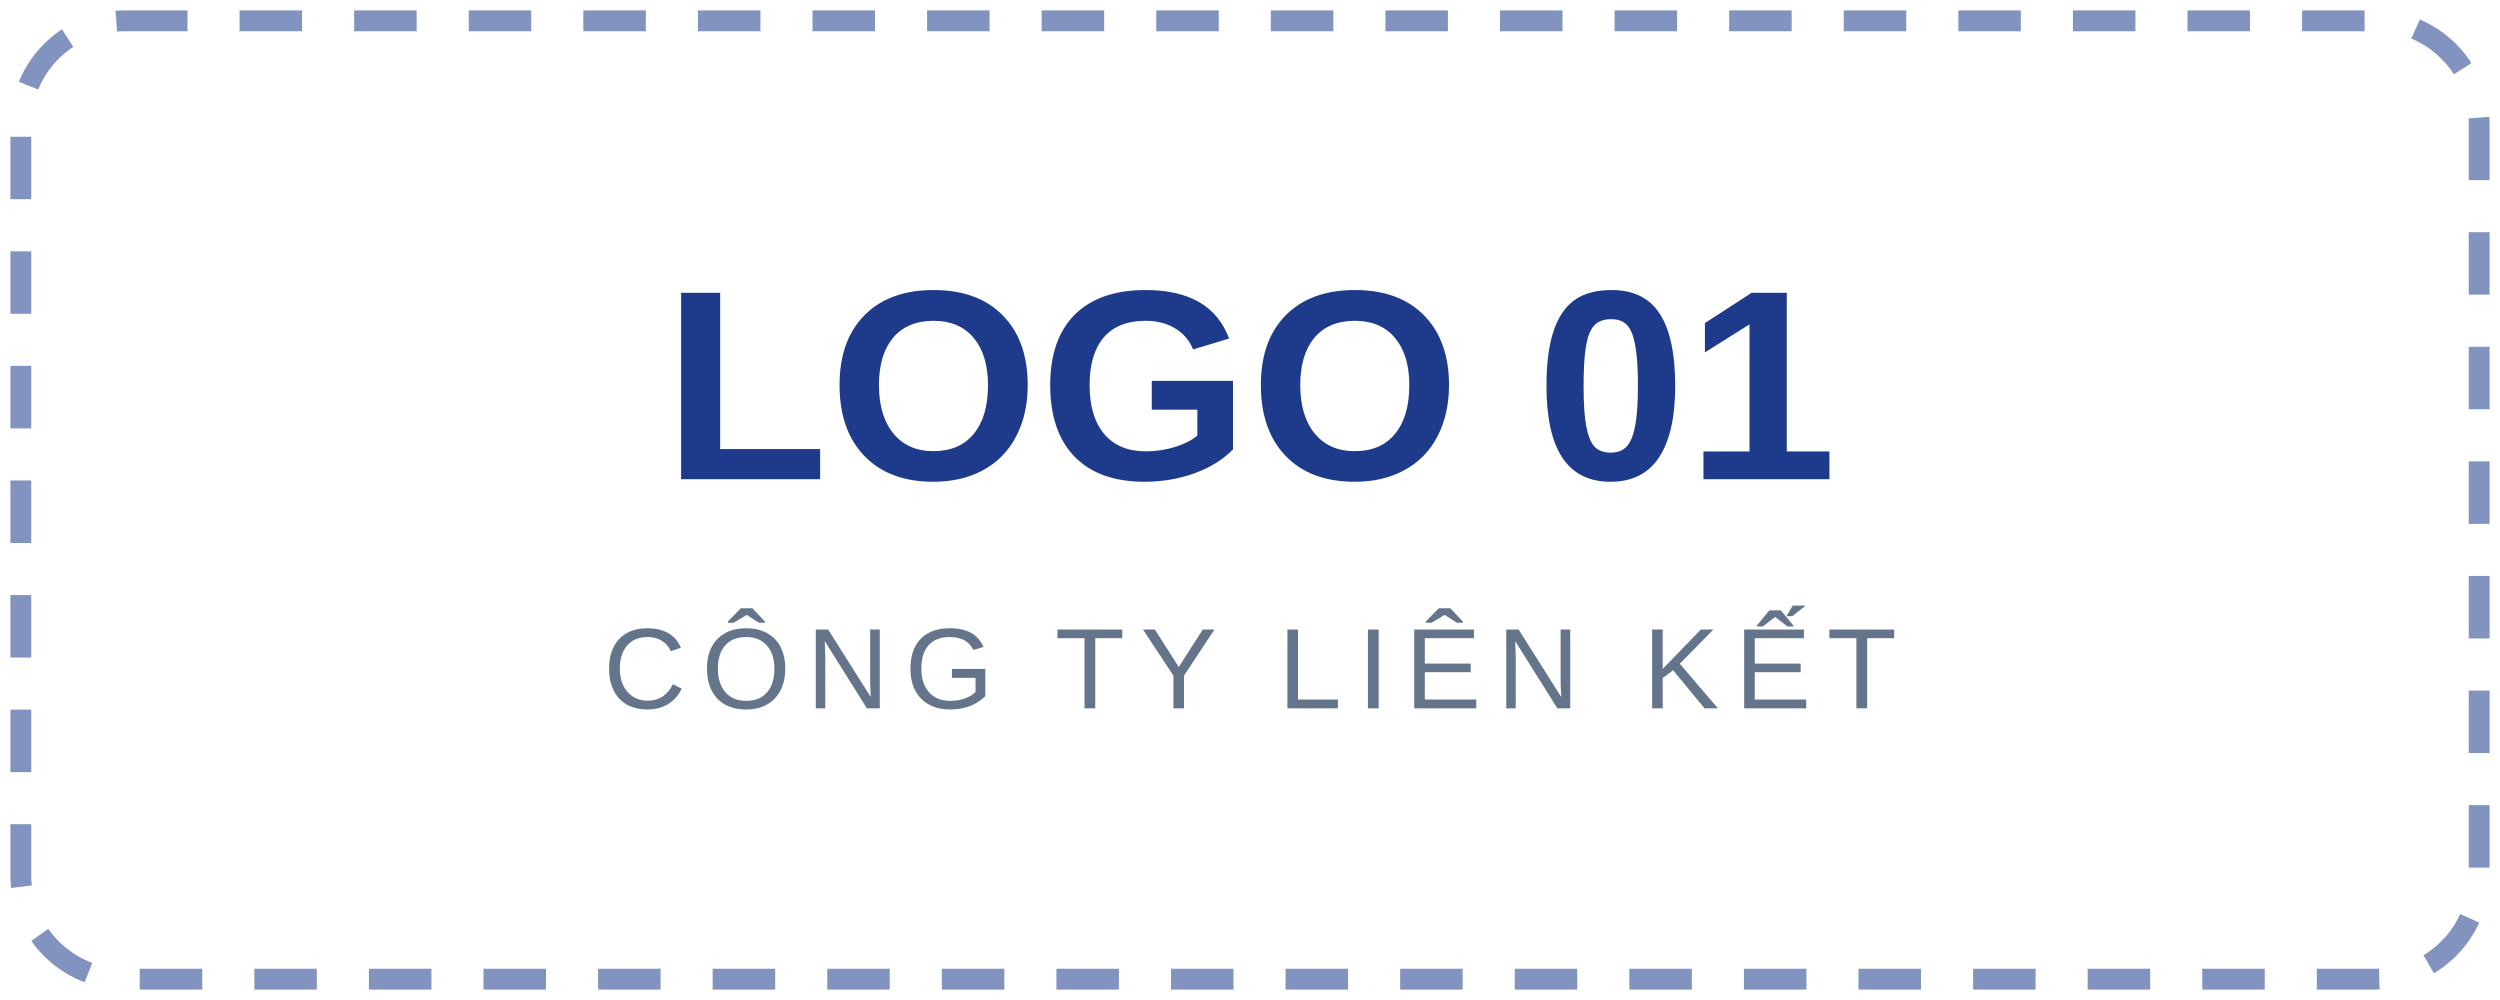
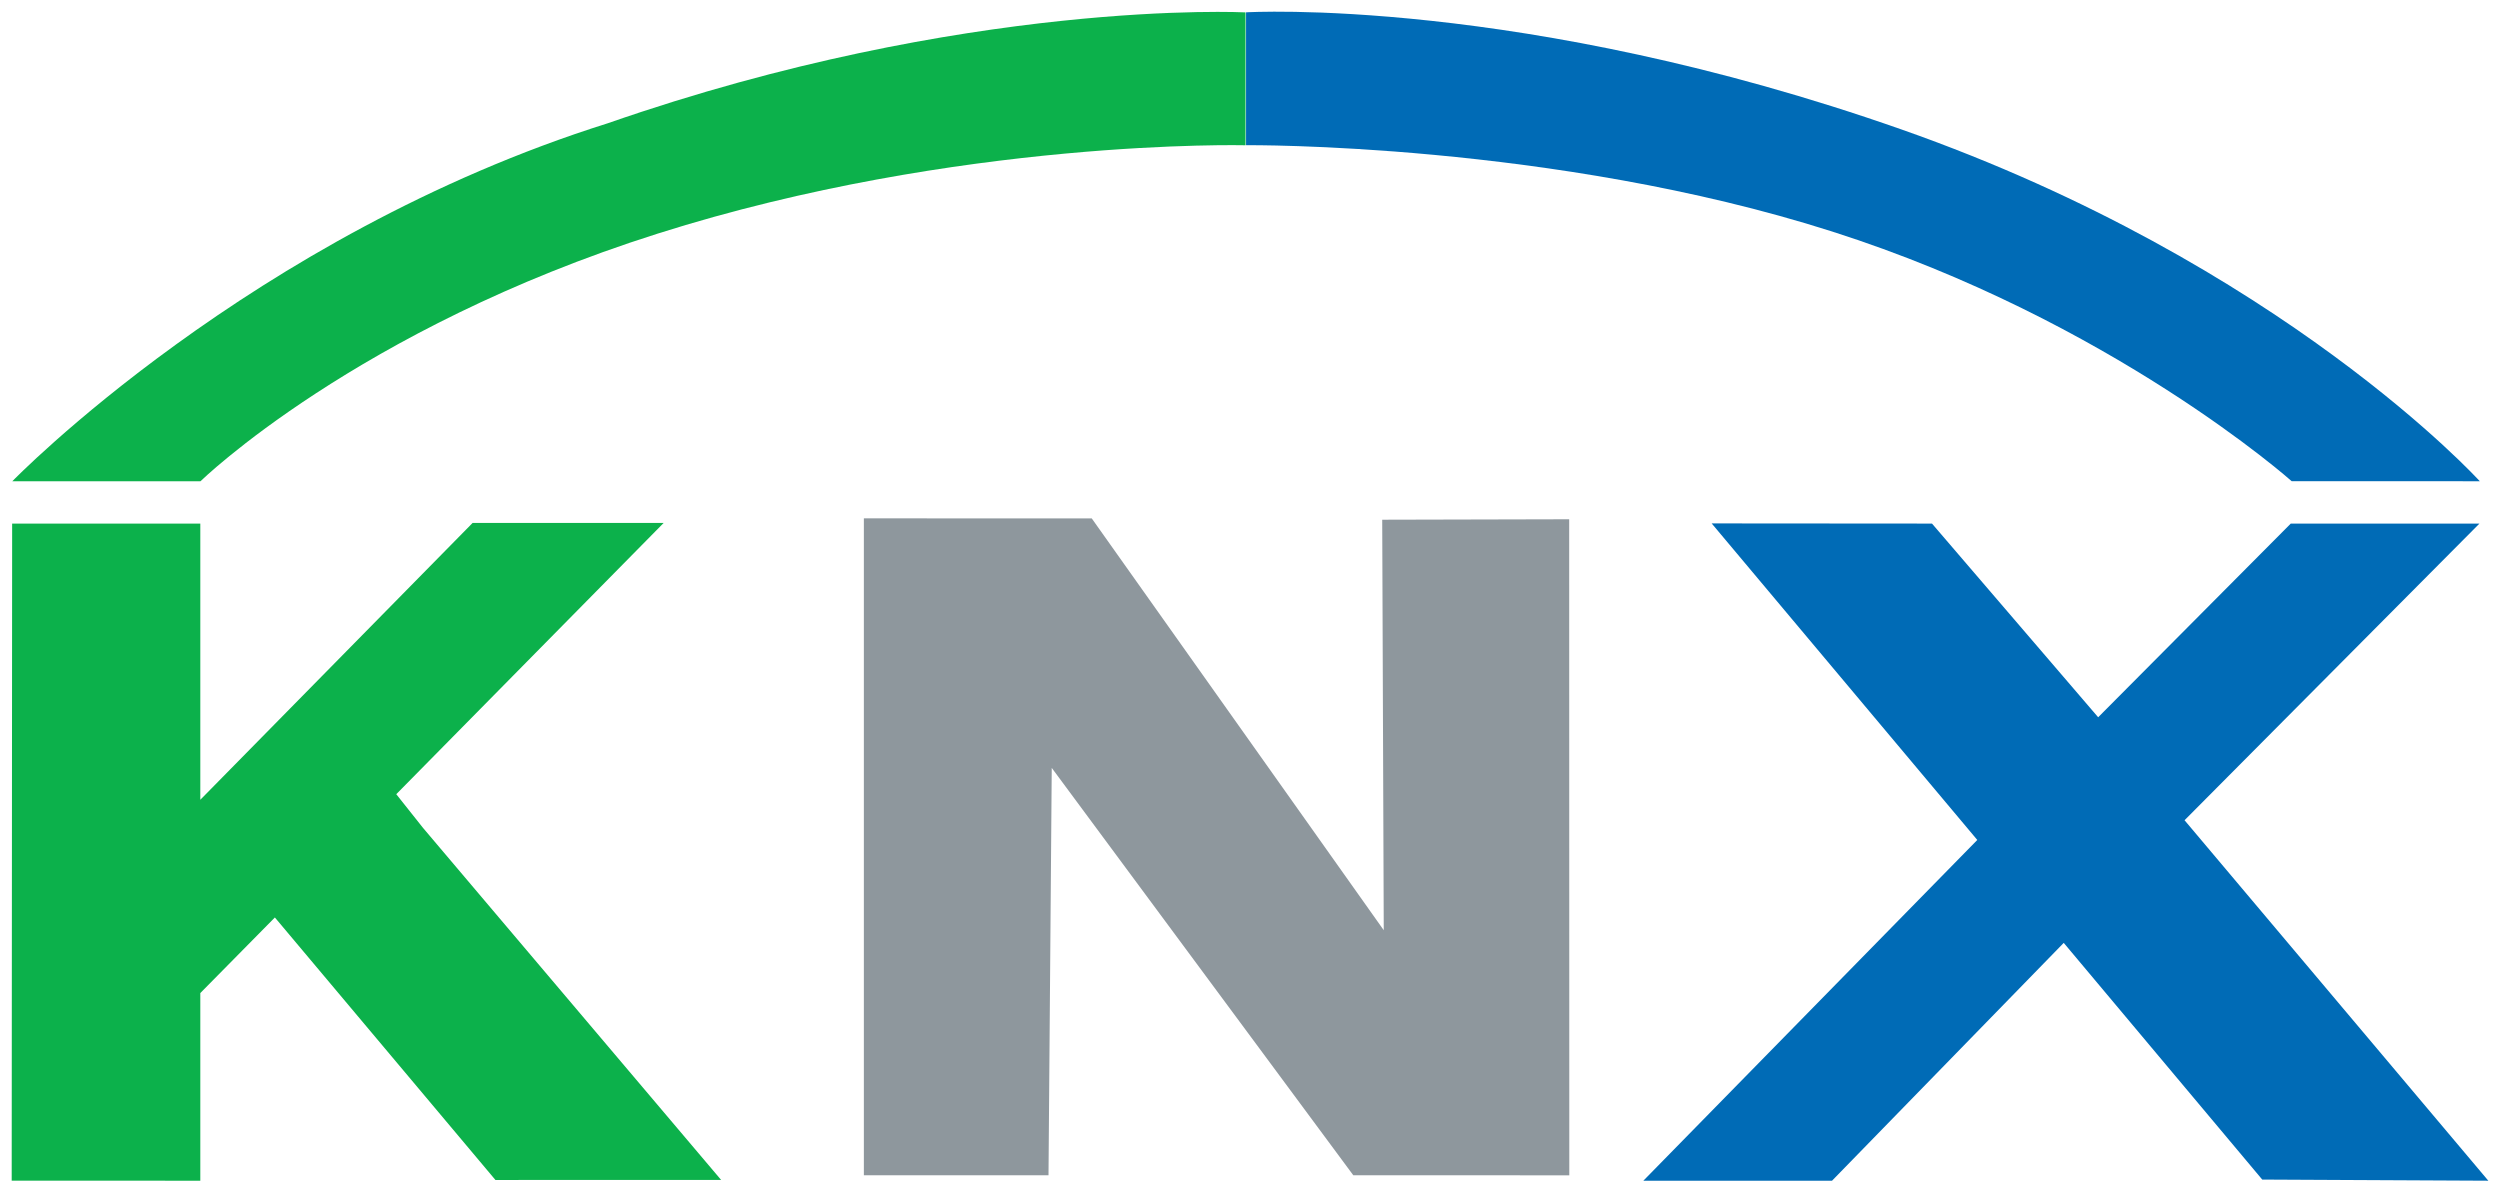
- <svg xmlns="http://www.w3.org/2000/svg" viewBox="0 0 240 96" width="240" height="96" role="img" aria-label="Logo mẫu Công ty liên kết 01">
-   <rect x="2" y="2" width="236" height="92" rx="10" fill="none" stroke="#1e3a8a" stroke-width="2" stroke-dasharray="6 5" opacity=".55" />
-   <text x="120" y="46" text-anchor="middle" font-family="Arial, Helvetica, sans-serif" font-size="26" font-weight="800" fill="#1e3a8a">LOGO 01</text>
-   <text x="120" y="68" text-anchor="middle" font-family="Arial, Helvetica, sans-serif" font-size="11" letter-spacing="1.5" fill="#64748b">CÔNG TY LIÊN KẾT</text>
+ <svg xmlns="http://www.w3.org/2000/svg" width="1069.27" height="510" id="svg4375" version="1.1">
+   <defs id="defs4377">
+     <clipPath clipPathUnits="userSpaceOnUse" id="clipPath140">
+       <path d="m 230.43,28.437 47.158,0 0,20.564 -47.158,0 0,-20.564 z" id="path142" />
+     </clipPath>
+   </defs>
+   <g id="layer1" transform="translate(-247.6635,133.3528)">
+     <g id="g116" transform="matrix(24.30691,0,0,-24.30691,780.6091,-71.24991)">
+       <path d="m 0,0 c 0,0 5.395,0.051 10.31,-1.518 4.916,-1.568 8.089,-4.394 8.089,-4.394 l 3.31,-0.001 c 0,0 -3.479,3.835 -10.17,6.188 C 4.848,2.627 0,2.338 0,2.338 L 0,0" style="fill:#006bb6;fill-opacity:1;fill-rule:nonzero;stroke:none" id="path118" />
+     </g>
+     <g id="g120" transform="matrix(24.30691,0,0,-24.30691,507.6183,-80.63237)">
+       <path d="m 0,0 c -6.287,-1.979 -10.479,-6.3 -10.479,-6.3 l 3.312,10e-4 c 0,0 2.743,2.677 8.044,4.357 5.3,1.68 10.345,1.555 10.345,1.555 l 0,2.338 C 11.222,1.951 6.324,2.203 0,0" style="fill:#0cb14b;fill-opacity:1;fill-rule:nonzero;stroke:none" id="path122" />
+     </g>
+     <g id="g128" transform="matrix(24.30691,0,0,-24.30691,714.6159,88.37451)">
+       <path d="m 0,0 5.138,-7.246 -0.027,7.223 3.29,0.008 0.002,-11.544 -3.801,10e-4 -5.306,7.168 -0.057,-7.168 -3.249,0 0,11.559" style="fill:#8e979d;fill-opacity:1;fill-rule:nonzero;stroke:none" id="path130" />
+     </g>
+     <g id="g132" transform="matrix(24.30691,0,0,-24.30691,1311.934,371.6472)">
+       <path d="M 0,0 -3.978,0.02 -7.471,4.185 -11.548,0 l -3.32,0 5.876,5.996 -4.674,5.57 3.877,-0.003 2.924,-3.408 3.389,3.408 3.32,0 -5.189,-5.22" style="fill:#006bb6;fill-opacity:1;fill-rule:nonzero;stroke:none" id="path134" />
+     </g>
+     <g transform="matrix(24.30691,0,0,-24.30691,-5348.377,1062.862)" id="g136">
+       <g id="g138" clip-path="url(#clipPath140)">
+         <g id="g144" transform="translate(237.668,34.645)">
+           <path d="m 0,0 -0.471,0.593 4.705,4.773 -3.362,0 -4.791,-4.871 0,4.859 -3.311,0 -0.008,-11.561 3.319,-0.001 0,3.302 1.312,1.33 3.881,-4.619 3.971,0.001" style="fill:#0cb14b;fill-opacity:1;fill-rule:nonzero;stroke:none" id="path146" />
+         </g>
+       </g>
+     </g>
+   </g>
</svg>
